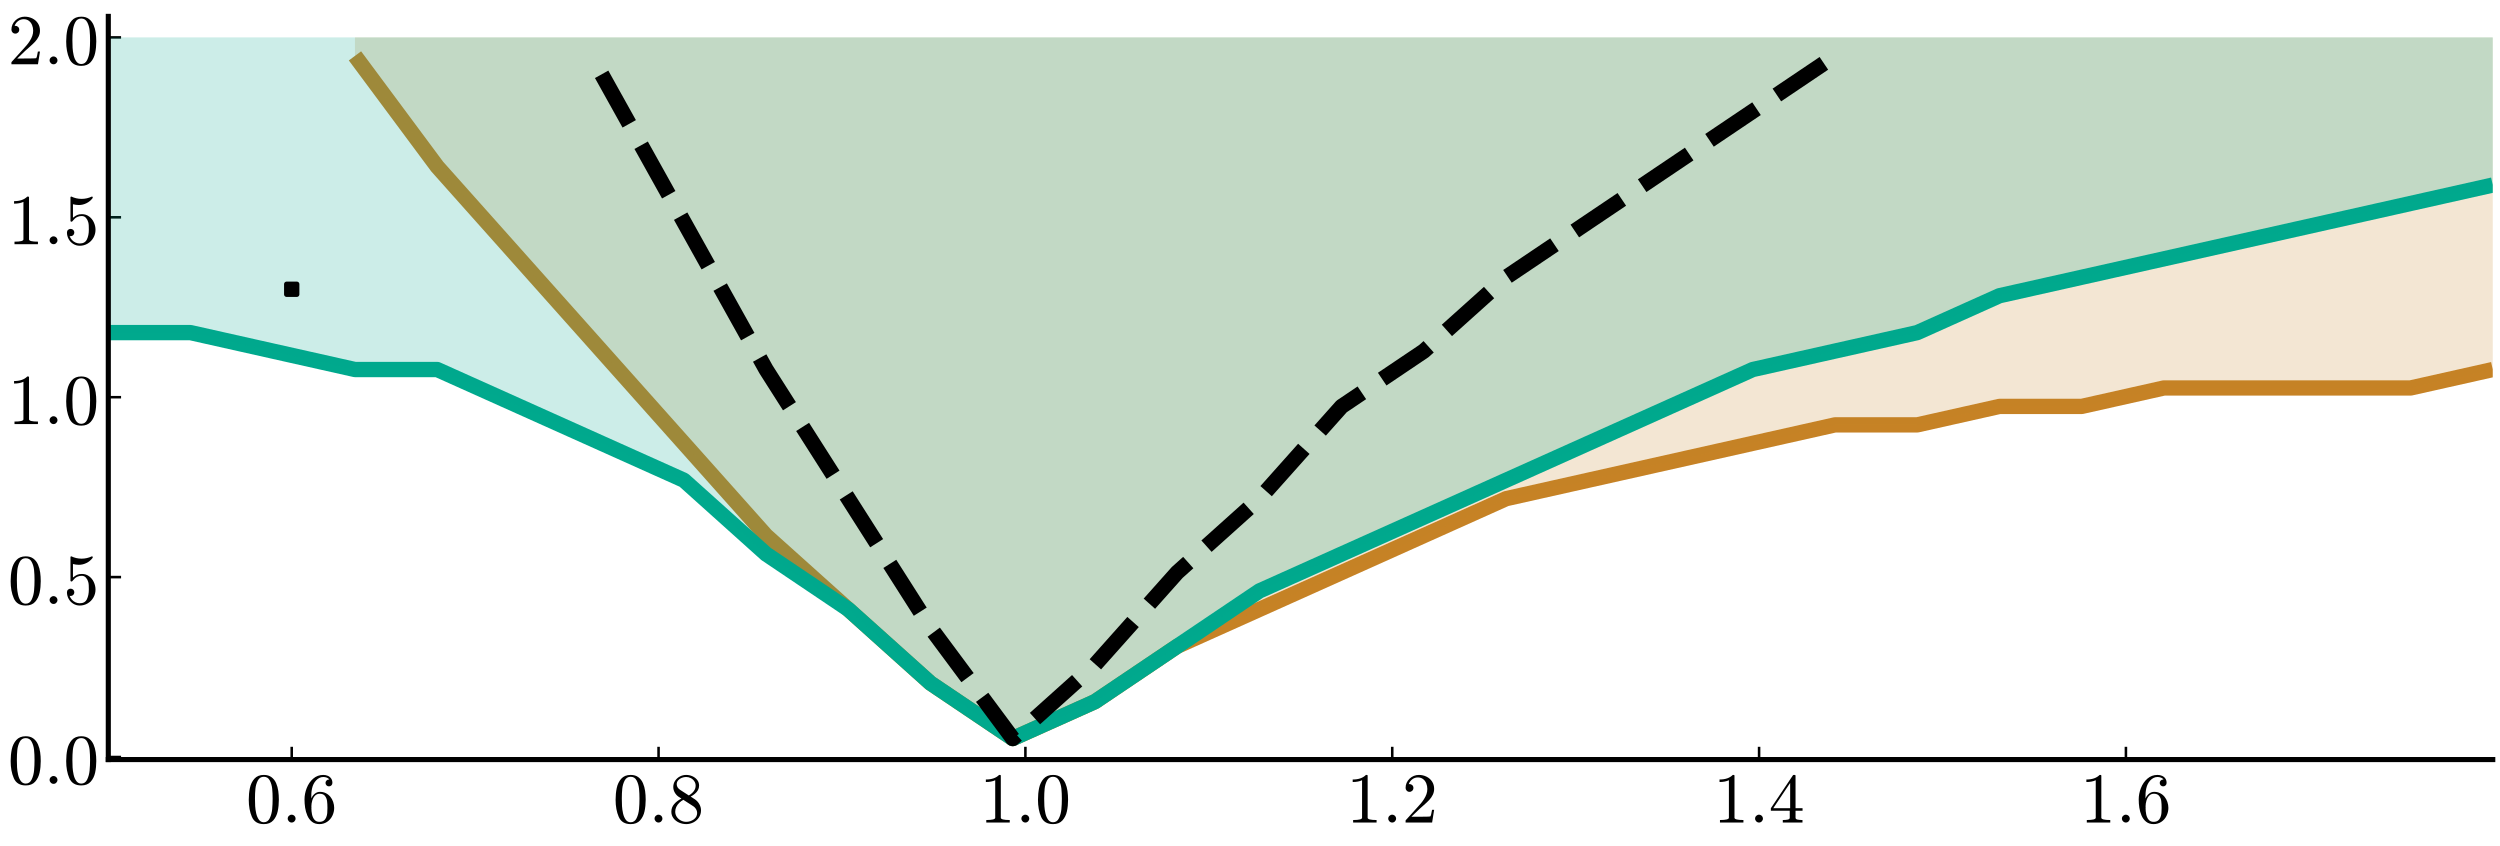
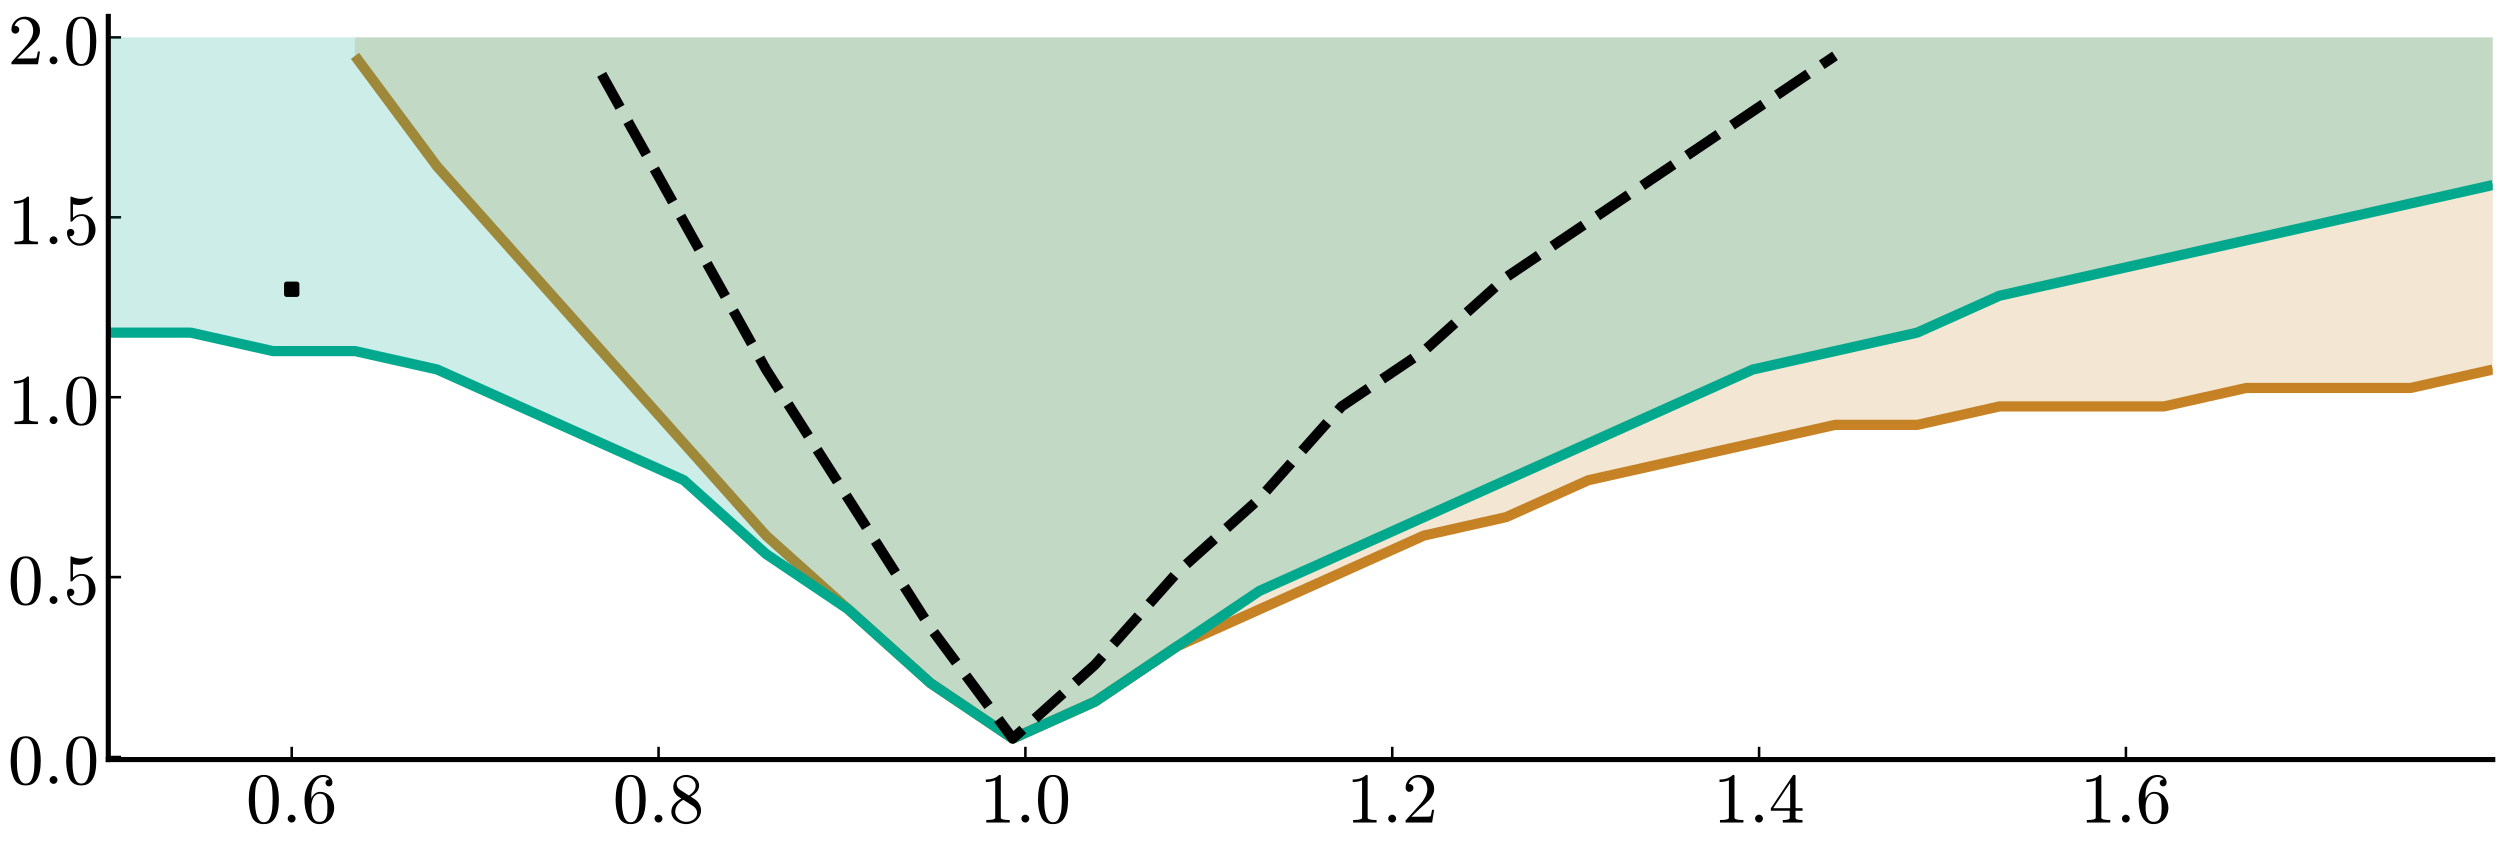
<svg xmlns="http://www.w3.org/2000/svg" xmlns:xlink="http://www.w3.org/1999/xlink" width="979.2pt" height="331.2pt" viewBox="0 0 979.2 331.2" version="1.1">
  <defs>
    <style type="text/css">*{stroke-linejoin: round; stroke-linecap: butt}</style>
  </defs>
  <g id="figure_1">
    <g id="patch_1">
      <path d="M 0 331.2  L 979.2 331.2  L 979.2 0  L 0 0  L 0 331.2  z " style="fill: none" />
    </g>
    <g id="axes_1">
      <g id="patch_2">
        <path d="M 42.419 297.505  L 976.365 297.505  L 976.365 6.417  L 42.419 6.417  L 42.419 297.505  z " style="fill: none" />
      </g>
      <g id="line2d_1">
-         <path d="M 139.034 21.882  L 171.239 65.242  L 203.444 101.375  L 235.649 137.508  L 267.854 173.641  L 300.059 209.774  L 332.264 238.681  L 364.469 267.587  L 396.674 289.267  L 428.88 274.814  L 461.085 253.134  L 493.29 238.681  L 525.495 224.227  L 557.7 209.774  L 589.905 195.321  L 622.11 188.094  L 654.315 180.868  L 686.52 173.641  L 718.725 166.414  L 750.93 166.414  L 783.135 159.188  L 815.34 159.188  L 847.545 151.961  L 879.75 151.961  L 911.955 151.961  L 944.16 151.961  L 976.365 144.735  " clip-path="url(#p8987251085)" style="fill: none; stroke: #c68225; stroke-width: 6" />
+         <path d="M 139.034 21.882  L 171.239 65.242  L 203.444 101.375  L 235.649 137.508  L 267.854 173.641  L 300.059 209.774  L 332.264 238.681  L 364.469 267.587  L 396.674 289.267  L 428.88 274.814  L 461.085 253.134  L 493.29 238.681  L 525.495 224.227  L 557.7 209.774  L 589.905 202.548  L 622.11 188.094  L 654.315 180.868  L 686.52 173.641  L 718.725 166.414  L 750.93 166.414  L 783.135 159.188  L 815.34 159.188  L 847.545 159.188  L 879.75 151.961  L 911.955 151.961  L 944.16 151.961  L 976.365 144.735  " clip-path="url(#p7b539de5d3)" style="fill: none; stroke: #c68225; stroke-width: 4" />
      </g>
      <g id="PolyCollection_1">
        <defs>
-           <path id="m4a20b86bc8" d="M 139.034 -309.318  L 139.034 -316.545  L 171.239 -316.545  L 203.444 -316.545  L 235.649 -316.545  L 267.854 -316.545  L 300.059 -316.545  L 332.264 -316.545  L 364.469 -316.545  L 396.674 -316.545  L 428.88 -316.545  L 461.085 -316.545  L 493.29 -316.545  L 525.495 -316.545  L 557.7 -316.545  L 589.905 -316.545  L 622.11 -316.545  L 654.315 -316.545  L 686.52 -316.545  L 718.725 -316.545  L 750.93 -316.545  L 783.135 -316.545  L 815.34 -316.545  L 847.545 -316.545  L 879.75 -316.545  L 911.955 -316.545  L 944.16 -316.545  L 976.365 -316.545  L 976.365 -186.465  L 976.365 -186.465  L 944.16 -179.239  L 911.955 -179.239  L 879.75 -179.239  L 847.545 -179.239  L 815.34 -172.012  L 783.135 -172.012  L 750.93 -164.786  L 718.725 -164.786  L 686.52 -157.559  L 654.315 -150.332  L 622.11 -143.106  L 589.905 -135.879  L 557.7 -121.426  L 525.495 -106.973  L 493.29 -92.519  L 461.085 -78.066  L 428.88 -56.386  L 396.674 -41.933  L 364.469 -63.613  L 332.264 -92.519  L 300.059 -121.426  L 267.854 -157.559  L 235.649 -193.692  L 203.444 -229.825  L 171.239 -265.958  L 139.034 -309.318  z " />
+           <path id="me32eeffe6d" d="M 139.034 -309.318  L 139.034 -316.545  L 171.239 -316.545  L 203.444 -316.545  L 235.649 -316.545  L 267.854 -316.545  L 300.059 -316.545  L 332.264 -316.545  L 364.469 -316.545  L 396.674 -316.545  L 428.88 -316.545  L 461.085 -316.545  L 493.29 -316.545  L 525.495 -316.545  L 557.7 -316.545  L 589.905 -316.545  L 622.11 -316.545  L 654.315 -316.545  L 686.52 -316.545  L 718.725 -316.545  L 750.93 -316.545  L 783.135 -316.545  L 815.34 -316.545  L 847.545 -316.545  L 879.75 -316.545  L 911.955 -316.545  L 944.16 -316.545  L 976.365 -316.545  L 976.365 -186.465  L 976.365 -186.465  L 944.16 -179.239  L 911.955 -179.239  L 879.75 -179.239  L 847.545 -172.012  L 815.34 -172.012  L 783.135 -172.012  L 750.93 -164.786  L 718.725 -164.786  L 686.52 -157.559  L 654.315 -150.332  L 622.11 -143.106  L 589.905 -128.652  L 557.7 -121.426  L 525.495 -106.973  L 493.29 -92.519  L 461.085 -78.066  L 428.88 -56.386  L 396.674 -41.933  L 364.469 -63.613  L 332.264 -92.519  L 300.059 -121.426  L 267.854 -157.559  L 235.649 -193.692  L 203.444 -229.825  L 171.239 -265.958  L 139.034 -309.318  z " />
        </defs>
-         <g clip-path="url(#p8987251085)">
-           <use xlink:href="#m4a20b86bc8" x="0" y="331.2" style="fill: #c68225; fill-opacity: 0.2" />
+         <g clip-path="url(#p7b539de5d3)">
+           <use xlink:href="#me32eeffe6d" x="0" y="331.2" style="fill: #c68225; fill-opacity: 0.2" />
        </g>
      </g>
      <g id="matplotlib.axis_1">
        <g id="xtick_1">
          <g id="line2d_2">
            <defs>
-               <path id="m293cbd9fb1" d="M 0 0  L 0 -5  " style="stroke: #000000" />
+               <path id="m844f19bd08" d="M 0 0  L 0 -5  " style="stroke: #000000" />
            </defs>
            <g>
-               <use xlink:href="#m293cbd9fb1" x="114.261" y="297.505" style="stroke: #000000" />
+               <use xlink:href="#m844f19bd08" x="114.261" y="297.505" style="stroke: #000000" />
            </g>
          </g>
          <g id="text_1">
            <g transform="translate(96.34101 322.281) scale(0.28 -0.28)">
              <defs>
                <path id="Cmr10-30" d="M 1600 -141  Q 816 -141 533 504  Q 250 1150 250 2041  Q 250 2597 351 3087  Q 453 3578 754 3920  Q 1056 4263 1600 4263  Q 2022 4263 2290 4056  Q 2559 3850 2700 3523  Q 2841 3197 2892 2823  Q 2944 2450 2944 2041  Q 2944 1491 2842 1011  Q 2741 531 2444 195  Q 2147 -141 1600 -141  z M 1600 25  Q 1956 25 2131 390  Q 2306 756 2347 1200  Q 2388 1644 2388 2144  Q 2388 2625 2347 3031  Q 2306 3438 2132 3767  Q 1959 4097 1600 4097  Q 1238 4097 1063 3765  Q 888 3434 847 3029  Q 806 2625 806 2144  Q 806 1788 823 1472  Q 841 1156 916 820  Q 991 484 1158 254  Q 1325 25 1600 25  z " transform="scale(0.015625)" />
                <path id="Cmmi10-3a" d="M 538 353  Q 538 497 644 600  Q 750 703 891 703  Q 978 703 1062 656  Q 1147 609 1194 525  Q 1241 441 1241 353  Q 1241 213 1137 106  Q 1034 0 891 0  Q 750 0 644 106  Q 538 213 538 353  z " transform="scale(0.015625)" />
                <path id="Cmr10-36" d="M 1600 -141  Q 1203 -141 937 70  Q 672 281 526 617  Q 381 953 325 1322  Q 269 1691 269 2069  Q 269 2575 466 3084  Q 663 3594 1045 3928  Q 1428 4263 1953 4263  Q 2172 4263 2361 4180  Q 2550 4097 2658 3936  Q 2766 3775 2766 3547  Q 2766 3416 2677 3327  Q 2588 3238 2456 3238  Q 2331 3238 2240 3328  Q 2150 3419 2150 3547  Q 2150 3672 2240 3762  Q 2331 3853 2456 3853  L 2491 3853  Q 2409 3969 2261 4023  Q 2113 4078 1953 4078  Q 1759 4078 1595 3993  Q 1431 3909 1300 3765  Q 1169 3622 1081 3448  Q 994 3275 945 3053  Q 897 2831 884 2637  Q 872 2444 872 2150  Q 984 2413 1190 2580  Q 1397 2747 1656 2747  Q 1941 2747 2175 2631  Q 2409 2516 2578 2311  Q 2747 2106 2836 1843  Q 2925 1581 2925 1313  Q 2925 938 2758 598  Q 2591 259 2287 59  Q 1984 -141 1600 -141  z M 1600 63  Q 1847 63 1997 175  Q 2147 288 2217 473  Q 2288 659 2305 848  Q 2322 1038 2322 1313  Q 2322 1675 2287 1931  Q 2253 2188 2100 2383  Q 1947 2578 1631 2578  Q 1372 2578 1205 2403  Q 1038 2228 961 1961  Q 884 1694 884 1447  Q 884 1363 891 1319  Q 891 1309 889 1303  Q 888 1297 884 1288  Q 884 1013 940 731  Q 997 450 1156 256  Q 1316 63 1600 63  z " transform="scale(0.015625)" />
              </defs>
              <use xlink:href="#Cmr10-30" transform="translate(0 0.390625)" />
              <use xlink:href="#Cmmi10-3a" transform="translate(50 0.390625)" />
              <use xlink:href="#Cmr10-36" transform="translate(77.68555 0.390625)" />
            </g>
          </g>
        </g>
        <g id="xtick_2">
          <g id="line2d_3">
            <g>
-               <use xlink:href="#m293cbd9fb1" x="257.945" y="297.505" style="stroke: #000000" />
+               <use xlink:href="#m844f19bd08" x="257.945" y="297.505" style="stroke: #000000" />
            </g>
          </g>
          <g id="text_2">
            <g transform="translate(240.0251 322.281) scale(0.28 -0.28)">
              <defs>
                <path id="Cmr10-38" d="M 269 972  Q 269 1356 522 1651  Q 775 1947 1172 2144  L 934 2297  Q 716 2441 578 2680  Q 441 2919 441 3181  Q 441 3488 602 3734  Q 763 3981 1030 4122  Q 1297 4263 1600 4263  Q 1884 4263 2148 4147  Q 2413 4031 2583 3815  Q 2753 3600 2753 3303  Q 2753 3088 2651 2903  Q 2550 2719 2373 2572  Q 2197 2425 1997 2322  L 2363 2088  Q 2616 1922 2770 1653  Q 2925 1384 2925 1088  Q 2925 741 2739 456  Q 2553 172 2247 15  Q 1941 -141 1600 -141  Q 1269 -141 961 -6  Q 653 128 461 383  Q 269 638 269 972  z M 616 972  Q 616 719 755 509  Q 894 300 1122 181  Q 1350 63 1600 63  Q 1972 63 2275 280  Q 2578 497 2578 856  Q 2578 978 2529 1098  Q 2481 1219 2395 1317  Q 2309 1416 2203 1478  L 1344 2034  Q 1144 1928 976 1765  Q 809 1603 712 1400  Q 616 1197 616 972  z M 1056 2925  L 1831 2425  Q 2100 2581 2272 2803  Q 2444 3025 2444 3303  Q 2444 3519 2323 3698  Q 2203 3878 2009 3978  Q 1816 4078 1594 4078  Q 1400 4078 1203 4003  Q 1006 3928 878 3779  Q 750 3631 750 3431  Q 750 3131 1056 2925  z " transform="scale(0.015625)" />
              </defs>
              <use xlink:href="#Cmr10-30" transform="translate(0 0.390625)" />
              <use xlink:href="#Cmmi10-3a" transform="translate(50 0.390625)" />
              <use xlink:href="#Cmr10-38" transform="translate(77.68555 0.390625)" />
            </g>
          </g>
        </g>
        <g id="xtick_3">
          <g id="line2d_4">
            <g>
-               <use xlink:href="#m293cbd9fb1" x="401.629" y="297.505" style="stroke: #000000" />
+               <use xlink:href="#m844f19bd08" x="401.629" y="297.505" style="stroke: #000000" />
            </g>
          </g>
          <g id="text_3">
            <g transform="translate(383.7091 322.281) scale(0.28 -0.28)">
              <defs>
                <path id="Cmr10-31" d="M 594 0  L 594 225  Q 1394 225 1394 428  L 1394 3788  Q 1063 3628 556 3628  L 556 3853  Q 1341 3853 1741 4263  L 1831 4263  Q 1853 4263 1873 4245  Q 1894 4228 1894 4206  L 1894 428  Q 1894 225 2694 225  L 2694 0  L 594 0  z " transform="scale(0.015625)" />
              </defs>
              <use xlink:href="#Cmr10-31" transform="translate(0 0.390625)" />
              <use xlink:href="#Cmmi10-3a" transform="translate(50 0.390625)" />
              <use xlink:href="#Cmr10-30" transform="translate(77.68555 0.390625)" />
            </g>
          </g>
        </g>
        <g id="xtick_4">
          <g id="line2d_5">
            <g>
-               <use xlink:href="#m293cbd9fb1" x="545.313" y="297.505" style="stroke: #000000" />
+               <use xlink:href="#m844f19bd08" x="545.313" y="297.505" style="stroke: #000000" />
            </g>
          </g>
          <g id="text_4">
            <g transform="translate(527.3932 322.281) scale(0.28 -0.28)">
              <defs>
                <path id="Cmr10-32" d="M 319 0  L 319 172  Q 319 188 331 206  L 1325 1306  Q 1550 1550 1690 1715  Q 1831 1881 1968 2097  Q 2106 2313 2186 2536  Q 2266 2759 2266 3009  Q 2266 3272 2169 3511  Q 2072 3750 1880 3894  Q 1688 4038 1416 4038  Q 1138 4038 916 3870  Q 694 3703 603 3438  Q 628 3444 672 3444  Q 816 3444 917 3347  Q 1019 3250 1019 3097  Q 1019 2950 917 2848  Q 816 2747 672 2747  Q 522 2747 420 2851  Q 319 2956 319 3097  Q 319 3338 409 3548  Q 500 3759 670 3923  Q 841 4088 1055 4175  Q 1269 4263 1509 4263  Q 1875 4263 2190 4108  Q 2506 3953 2690 3670  Q 2875 3388 2875 3009  Q 2875 2731 2753 2481  Q 2631 2231 2440 2026  Q 2250 1822 1953 1562  Q 1656 1303 1563 1216  L 838 519  L 1453 519  Q 1906 519 2211 526  Q 2516 534 2534 550  Q 2609 631 2688 1141  L 2875 1141  L 2694 0  L 319 0  z " transform="scale(0.015625)" />
              </defs>
              <use xlink:href="#Cmr10-31" transform="translate(0 0.390625)" />
              <use xlink:href="#Cmmi10-3a" transform="translate(50 0.390625)" />
              <use xlink:href="#Cmr10-32" transform="translate(77.68555 0.390625)" />
            </g>
          </g>
        </g>
        <g id="xtick_5">
          <g id="line2d_6">
            <g>
-               <use xlink:href="#m293cbd9fb1" x="688.997" y="297.505" style="stroke: #000000" />
+               <use xlink:href="#m844f19bd08" x="688.997" y="297.505" style="stroke: #000000" />
            </g>
          </g>
          <g id="text_5">
            <g transform="translate(671.0772 322.281) scale(0.28 -0.28)">
              <defs>
                <path id="Cmr10-34" d="M 178 1056  L 178 1281  L 2156 4231  Q 2178 4263 2222 4263  L 2316 4263  Q 2388 4263 2388 4191  L 2388 1281  L 3016 1281  L 3016 1056  L 2388 1056  L 2388 428  Q 2388 297 2575 261  Q 2763 225 3009 225  L 3009 0  L 1247 0  L 1247 225  Q 1494 225 1681 261  Q 1869 297 1869 428  L 1869 1056  L 178 1056  z M 391 1281  L 1906 1281  L 1906 3547  L 391 1281  z " transform="scale(0.015625)" />
              </defs>
              <use xlink:href="#Cmr10-31" transform="translate(0 0.390625)" />
              <use xlink:href="#Cmmi10-3a" transform="translate(50 0.390625)" />
              <use xlink:href="#Cmr10-34" transform="translate(77.68555 0.390625)" />
            </g>
          </g>
        </g>
        <g id="xtick_6">
          <g id="line2d_7">
            <g>
-               <use xlink:href="#m293cbd9fb1" x="832.681" y="297.505" style="stroke: #000000" />
+               <use xlink:href="#m844f19bd08" x="832.681" y="297.505" style="stroke: #000000" />
            </g>
          </g>
          <g id="text_6">
            <g transform="translate(814.7613 322.281) scale(0.28 -0.28)">
              <use xlink:href="#Cmr10-31" transform="translate(0 0.390625)" />
              <use xlink:href="#Cmmi10-3a" transform="translate(50 0.390625)" />
              <use xlink:href="#Cmr10-36" transform="translate(77.68555 0.390625)" />
            </g>
          </g>
        </g>
      </g>
      <g id="matplotlib.axis_2">
        <g id="ytick_1">
          <g id="line2d_8">
            <defs>
-               <path id="m91af560358" d="M 0 0  L 5 0  " style="stroke: #000000" />
+               <path id="m467ad2600d" d="M 0 0  L 5 0  " style="stroke: #000000" />
            </defs>
            <g>
-               <use xlink:href="#m91af560358" x="42.419" y="296.494" style="stroke: #000000" />
+               <use xlink:href="#m467ad2600d" x="42.419" y="296.494" style="stroke: #000000" />
            </g>
          </g>
          <g id="text_7">
            <g transform="translate(3.078977 307.1314) scale(0.28 -0.28)">
              <use xlink:href="#Cmr10-30" transform="translate(0 0.390625)" />
              <use xlink:href="#Cmmi10-3a" transform="translate(50 0.390625)" />
              <use xlink:href="#Cmr10-30" transform="translate(77.68555 0.390625)" />
            </g>
          </g>
        </g>
        <g id="ytick_2">
          <g id="line2d_9">
            <g>
-               <use xlink:href="#m91af560358" x="42.419" y="226.034" style="stroke: #000000" />
+               <use xlink:href="#m467ad2600d" x="42.419" y="226.034" style="stroke: #000000" />
            </g>
          </g>
          <g id="text_8">
            <g transform="translate(3.078977 236.6719) scale(0.28 -0.28)">
              <defs>
                <path id="Cmr10-35" d="M 556 728  Q 622 541 758 387  Q 894 234 1080 148  Q 1266 63 1466 63  Q 1928 63 2103 422  Q 2278 781 2278 1294  Q 2278 1516 2270 1667  Q 2263 1819 2228 1959  Q 2169 2184 2020 2353  Q 1872 2522 1656 2522  Q 1441 2522 1286 2456  Q 1131 2391 1034 2303  Q 938 2216 863 2119  Q 788 2022 769 2016  L 697 2016  Q 681 2016 657 2036  Q 634 2056 634 2075  L 634 4213  Q 634 4228 654 4245  Q 675 4263 697 4263  L 716 4263  Q 1147 4056 1631 4056  Q 2106 4056 2547 4263  L 2566 4263  Q 2588 4263 2606 4247  Q 2625 4231 2625 4213  L 2625 4153  Q 2625 4122 2613 4122  Q 2394 3831 2064 3668  Q 1734 3506 1381 3506  Q 1125 3506 856 3578  L 856 2369  Q 1069 2541 1236 2614  Q 1403 2688 1663 2688  Q 2016 2688 2295 2484  Q 2575 2281 2725 1954  Q 2875 1628 2875 1288  Q 2875 903 2686 575  Q 2497 247 2172 53  Q 1847 -141 1466 -141  Q 1150 -141 886 21  Q 622 184 470 459  Q 319 734 319 1044  Q 319 1188 412 1278  Q 506 1369 647 1369  Q 788 1369 883 1276  Q 978 1184 978 1044  Q 978 906 883 811  Q 788 716 647 716  Q 625 716 597 720  Q 569 725 556 728  z " transform="scale(0.015625)" />
              </defs>
              <use xlink:href="#Cmr10-30" transform="translate(0 0.390625)" />
              <use xlink:href="#Cmmi10-3a" transform="translate(50 0.390625)" />
              <use xlink:href="#Cmr10-35" transform="translate(77.68555 0.390625)" />
            </g>
          </g>
        </g>
        <g id="ytick_3">
          <g id="line2d_10">
            <g>
-               <use xlink:href="#m91af560358" x="42.419" y="155.574" style="stroke: #000000" />
+               <use xlink:href="#m467ad2600d" x="42.419" y="155.574" style="stroke: #000000" />
            </g>
          </g>
          <g id="text_9">
            <g transform="translate(3.078977 166.2123) scale(0.28 -0.28)">
              <use xlink:href="#Cmr10-31" transform="translate(0 0.390625)" />
              <use xlink:href="#Cmmi10-3a" transform="translate(50 0.390625)" />
              <use xlink:href="#Cmr10-30" transform="translate(77.68555 0.390625)" />
            </g>
          </g>
        </g>
        <g id="ytick_4">
          <g id="line2d_11">
            <g>
-               <use xlink:href="#m91af560358" x="42.419" y="85.115" style="stroke: #000000" />
+               <use xlink:href="#m467ad2600d" x="42.419" y="85.115" style="stroke: #000000" />
            </g>
          </g>
          <g id="text_10">
            <g transform="translate(3.078977 95.75272) scale(0.28 -0.28)">
              <use xlink:href="#Cmr10-31" transform="translate(0 0.390625)" />
              <use xlink:href="#Cmmi10-3a" transform="translate(50 0.390625)" />
              <use xlink:href="#Cmr10-35" transform="translate(77.68555 0.390625)" />
            </g>
          </g>
        </g>
        <g id="ytick_5">
          <g id="line2d_12">
            <g>
-               <use xlink:href="#m91af560358" x="42.419" y="14.655" style="stroke: #000000" />
+               <use xlink:href="#m467ad2600d" x="42.419" y="14.655" style="stroke: #000000" />
            </g>
          </g>
          <g id="text_11">
            <g transform="translate(3.078977 25.29315) scale(0.28 -0.28)">
              <use xlink:href="#Cmr10-32" transform="translate(0 0.390625)" />
              <use xlink:href="#Cmmi10-3a" transform="translate(50 0.390625)" />
              <use xlink:href="#Cmr10-30" transform="translate(77.68555 0.390625)" />
            </g>
          </g>
        </g>
      </g>
      <g id="line2d_13">
-         <path d="M 42.419 130.281  L 74.624 130.281  L 106.829 137.508  L 139.034 144.735  L 171.239 144.735  L 203.444 159.188  L 235.649 173.641  L 267.854 188.094  L 300.059 217.001  L 332.264 238.681  L 364.469 267.587  L 396.674 289.267  L 428.88 274.814  L 461.085 253.134  L 493.29 231.454  L 525.495 217.001  L 557.7 202.548  L 589.905 188.094  L 622.11 173.641  L 654.315 159.188  L 686.52 144.735  L 718.725 137.508  L 750.93 130.281  L 783.135 115.828  L 815.34 108.601  L 847.545 101.375  L 879.75 94.148  L 911.955 86.922  L 944.16 79.695  L 976.365 72.468  " clip-path="url(#p8987251085)" style="fill: none; stroke: #00a98d; stroke-width: 6" />
+         <path d="M 42.419 130.281  L 74.624 130.281  L 106.829 137.508  L 139.034 137.508  L 171.239 144.735  L 203.444 159.188  L 235.649 173.641  L 267.854 188.094  L 300.059 217.001  L 332.264 238.681  L 364.469 267.587  L 396.674 289.267  L 428.88 274.814  L 461.085 253.134  L 493.29 231.454  L 525.495 217.001  L 557.7 202.548  L 589.905 188.094  L 622.11 173.641  L 654.315 159.188  L 686.52 144.735  L 718.725 137.508  L 750.93 130.281  L 783.135 115.828  L 815.34 108.601  L 847.545 101.375  L 879.75 94.148  L 911.955 86.922  L 944.16 79.695  L 976.365 72.468  " clip-path="url(#p7b539de5d3)" style="fill: none; stroke: #03a98d; stroke-width: 4" />
      </g>
      <g id="PolyCollection_2">
        <defs>
-           <path id="m9a6a6935a3" d="M 42.419 -200.919  L 42.419 -316.545  L 74.624 -316.545  L 106.829 -316.545  L 139.034 -316.545  L 171.239 -316.545  L 203.444 -316.545  L 235.649 -316.545  L 267.854 -316.545  L 300.059 -316.545  L 332.264 -316.545  L 364.469 -316.545  L 396.674 -316.545  L 428.88 -316.545  L 461.085 -316.545  L 493.29 -316.545  L 525.495 -316.545  L 557.7 -316.545  L 589.905 -316.545  L 622.11 -316.545  L 654.315 -316.545  L 686.52 -316.545  L 718.725 -316.545  L 750.93 -316.545  L 783.135 -316.545  L 815.34 -316.545  L 847.545 -316.545  L 879.75 -316.545  L 911.955 -316.545  L 944.16 -316.545  L 976.365 -316.545  L 976.365 -258.732  L 976.365 -258.732  L 944.16 -251.505  L 911.955 -244.278  L 879.75 -237.052  L 847.545 -229.825  L 815.34 -222.599  L 783.135 -215.372  L 750.93 -200.919  L 718.725 -193.692  L 686.52 -186.465  L 654.315 -172.012  L 622.11 -157.559  L 589.905 -143.106  L 557.7 -128.652  L 525.495 -114.199  L 493.29 -99.746  L 461.085 -78.066  L 428.88 -56.386  L 396.674 -41.933  L 364.469 -63.613  L 332.264 -92.519  L 300.059 -114.199  L 267.854 -143.106  L 235.649 -157.559  L 203.444 -172.012  L 171.239 -186.465  L 139.034 -186.465  L 106.829 -193.692  L 74.624 -200.919  L 42.419 -200.919  z " />
+           <path id="m52d810815c" d="M 42.419 -200.919  L 42.419 -316.545  L 74.624 -316.545  L 106.829 -316.545  L 139.034 -316.545  L 171.239 -316.545  L 203.444 -316.545  L 235.649 -316.545  L 267.854 -316.545  L 300.059 -316.545  L 332.264 -316.545  L 364.469 -316.545  L 396.674 -316.545  L 428.88 -316.545  L 461.085 -316.545  L 493.29 -316.545  L 525.495 -316.545  L 557.7 -316.545  L 589.905 -316.545  L 622.11 -316.545  L 654.315 -316.545  L 686.52 -316.545  L 718.725 -316.545  L 750.93 -316.545  L 783.135 -316.545  L 815.34 -316.545  L 847.545 -316.545  L 879.75 -316.545  L 911.955 -316.545  L 944.16 -316.545  L 976.365 -316.545  L 976.365 -258.732  L 976.365 -258.732  L 944.16 -251.505  L 911.955 -244.278  L 879.75 -237.052  L 847.545 -229.825  L 815.34 -222.599  L 783.135 -215.372  L 750.93 -200.919  L 718.725 -193.692  L 686.52 -186.465  L 654.315 -172.012  L 622.11 -157.559  L 589.905 -143.106  L 557.7 -128.652  L 525.495 -114.199  L 493.29 -99.746  L 461.085 -78.066  L 428.88 -56.386  L 396.674 -41.933  L 364.469 -63.613  L 332.264 -92.519  L 300.059 -114.199  L 267.854 -143.106  L 235.649 -157.559  L 203.444 -172.012  L 171.239 -186.465  L 139.034 -193.692  L 106.829 -193.692  L 74.624 -200.919  L 42.419 -200.919  z " />
        </defs>
-         <g clip-path="url(#p8987251085)">
-           <use xlink:href="#m9a6a6935a3" x="0" y="331.2" style="fill: #00a98d; fill-opacity: 0.2" />
+         <g clip-path="url(#p7b539de5d3)">
+           <use xlink:href="#m52d810815c" x="0" y="331.2" style="fill: #03a98d; fill-opacity: 0.2" />
        </g>
      </g>
      <g id="patch_3">
        <path d="M 42.419 297.505  L 42.419 6.417  " style="fill: none; stroke: #000000; stroke-width: 2; stroke-linejoin: miter; stroke-linecap: square" />
      </g>
      <g id="patch_4">
        <path d="M 42.419 297.505  L 976.365 297.505  " style="fill: none; stroke: #000000; stroke-width: 2; stroke-linejoin: miter; stroke-linecap: square" />
      </g>
      <g id="line2d_14">
-         <path d="M 235.649 29.109  L 267.854 86.922  L 300.059 144.735  L 332.264 195.321  L 364.469 245.907  L 396.674 289.267  L 428.88 260.361  L 461.085 224.227  L 493.29 195.321  L 525.495 159.188  L 557.7 137.508  L 589.905 108.601  L 622.11 86.922  L 654.315 65.242  L 686.52 43.562  L 718.725 21.882  " clip-path="url(#p8987251085)" style="fill: none; stroke-dasharray: 22.2,9.6; stroke-dashoffset: 0; stroke: #000000; stroke-width: 6" />
+         <path d="M 235.649 29.109  L 267.854 86.922  L 300.059 144.735  L 332.264 195.321  L 364.469 245.907  L 396.674 289.267  L 428.88 260.361  L 461.085 224.227  L 493.29 195.321  L 525.495 159.188  L 557.7 137.508  L 589.905 108.601  L 622.11 86.922  L 654.315 65.242  L 686.52 43.562  L 718.725 21.882  " clip-path="url(#p7b539de5d3)" style="fill: none; stroke-dasharray: 14.8,6.4; stroke-dashoffset: 0; stroke: #000000; stroke-width: 4" />
      </g>
      <g id="PathCollection_1">
        <defs>
-           <path id="m484fe32fd9" d="M -2 2  L 2 2  L 2 -2  L -2 -2  z " style="stroke: #000000; stroke-width: 2" />
+           <path id="m138accd9f6" d="M -2 2  L 2 2  L 2 -2  L -2 -2  z " style="stroke: #000000; stroke-width: 2" />
        </defs>
-         <g clip-path="url(#p8987251085)">
-           <use xlink:href="#m484fe32fd9" x="114.261" y="113.299" style="stroke: #000000; stroke-width: 2" />
+         <g clip-path="url(#p7b539de5d3)">
+           <use xlink:href="#m138accd9f6" x="114.261" y="113.299" style="stroke: #000000; stroke-width: 2" />
        </g>
      </g>
    </g>
  </g>
  <defs>
-     <clipPath id="p8987251085">
+     <clipPath id="p7b539de5d3">
      <rect x="42.419" y="6.417" width="933.946" height="291.088" />
    </clipPath>
  </defs>
</svg>
